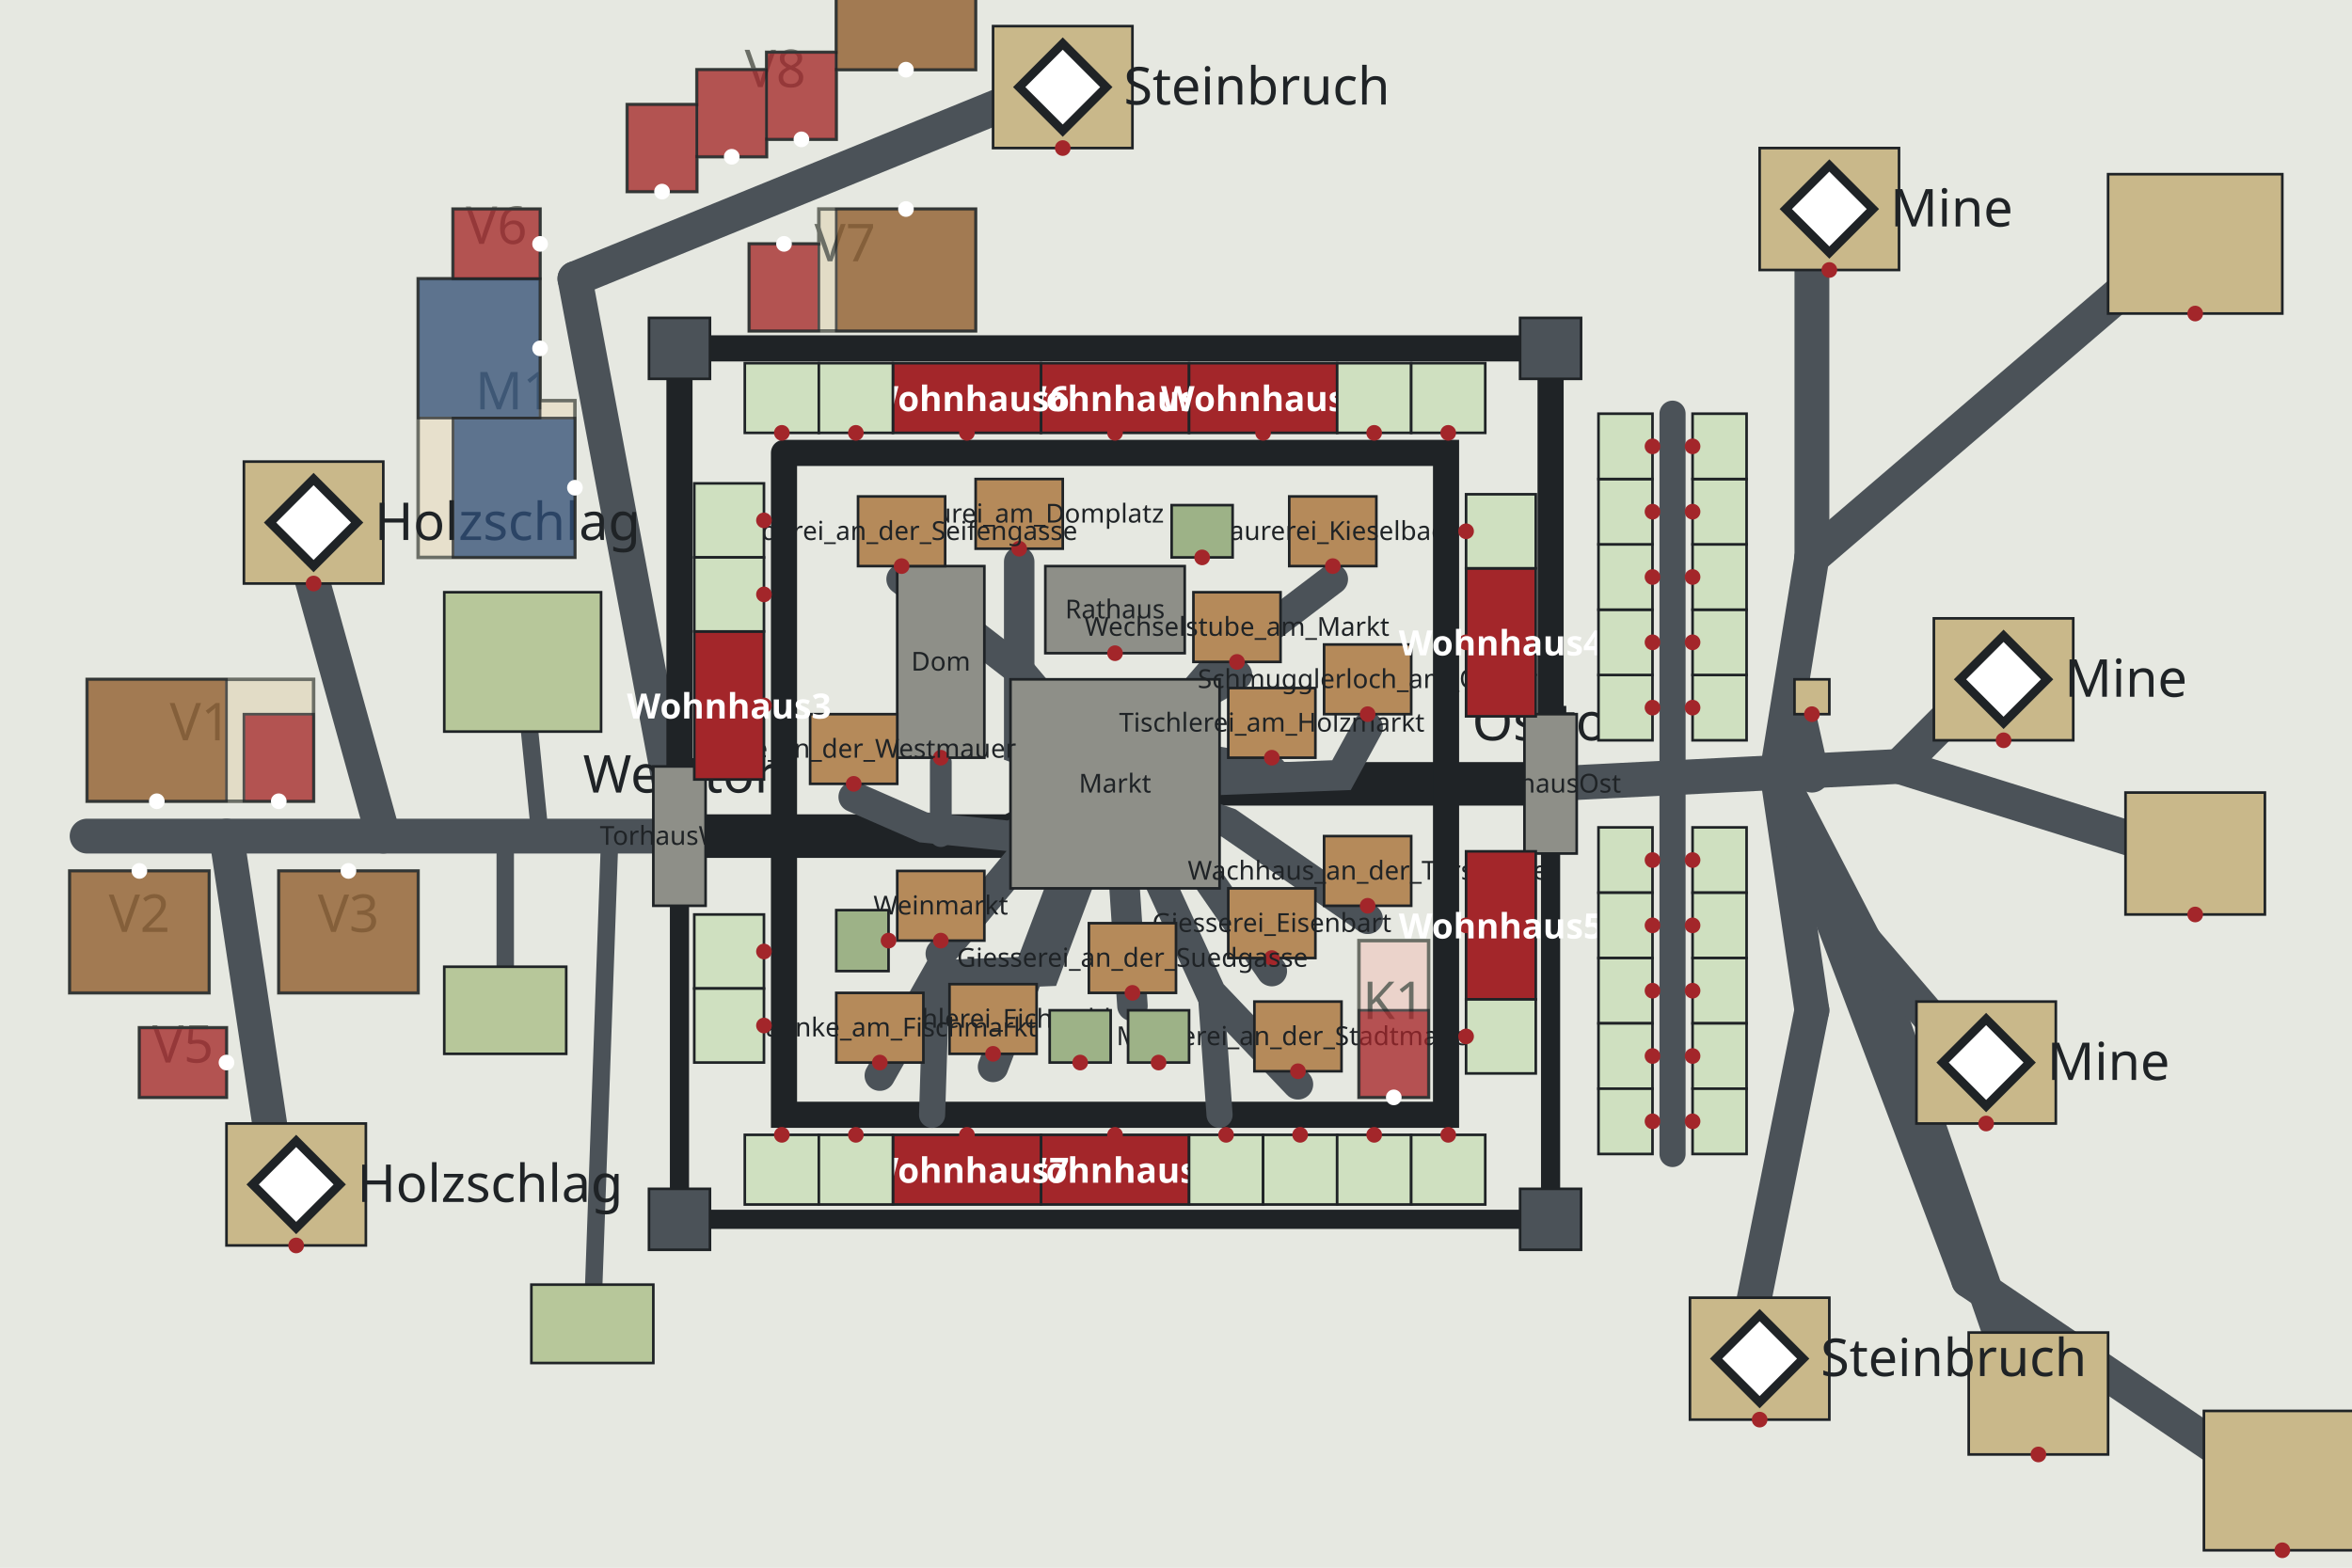
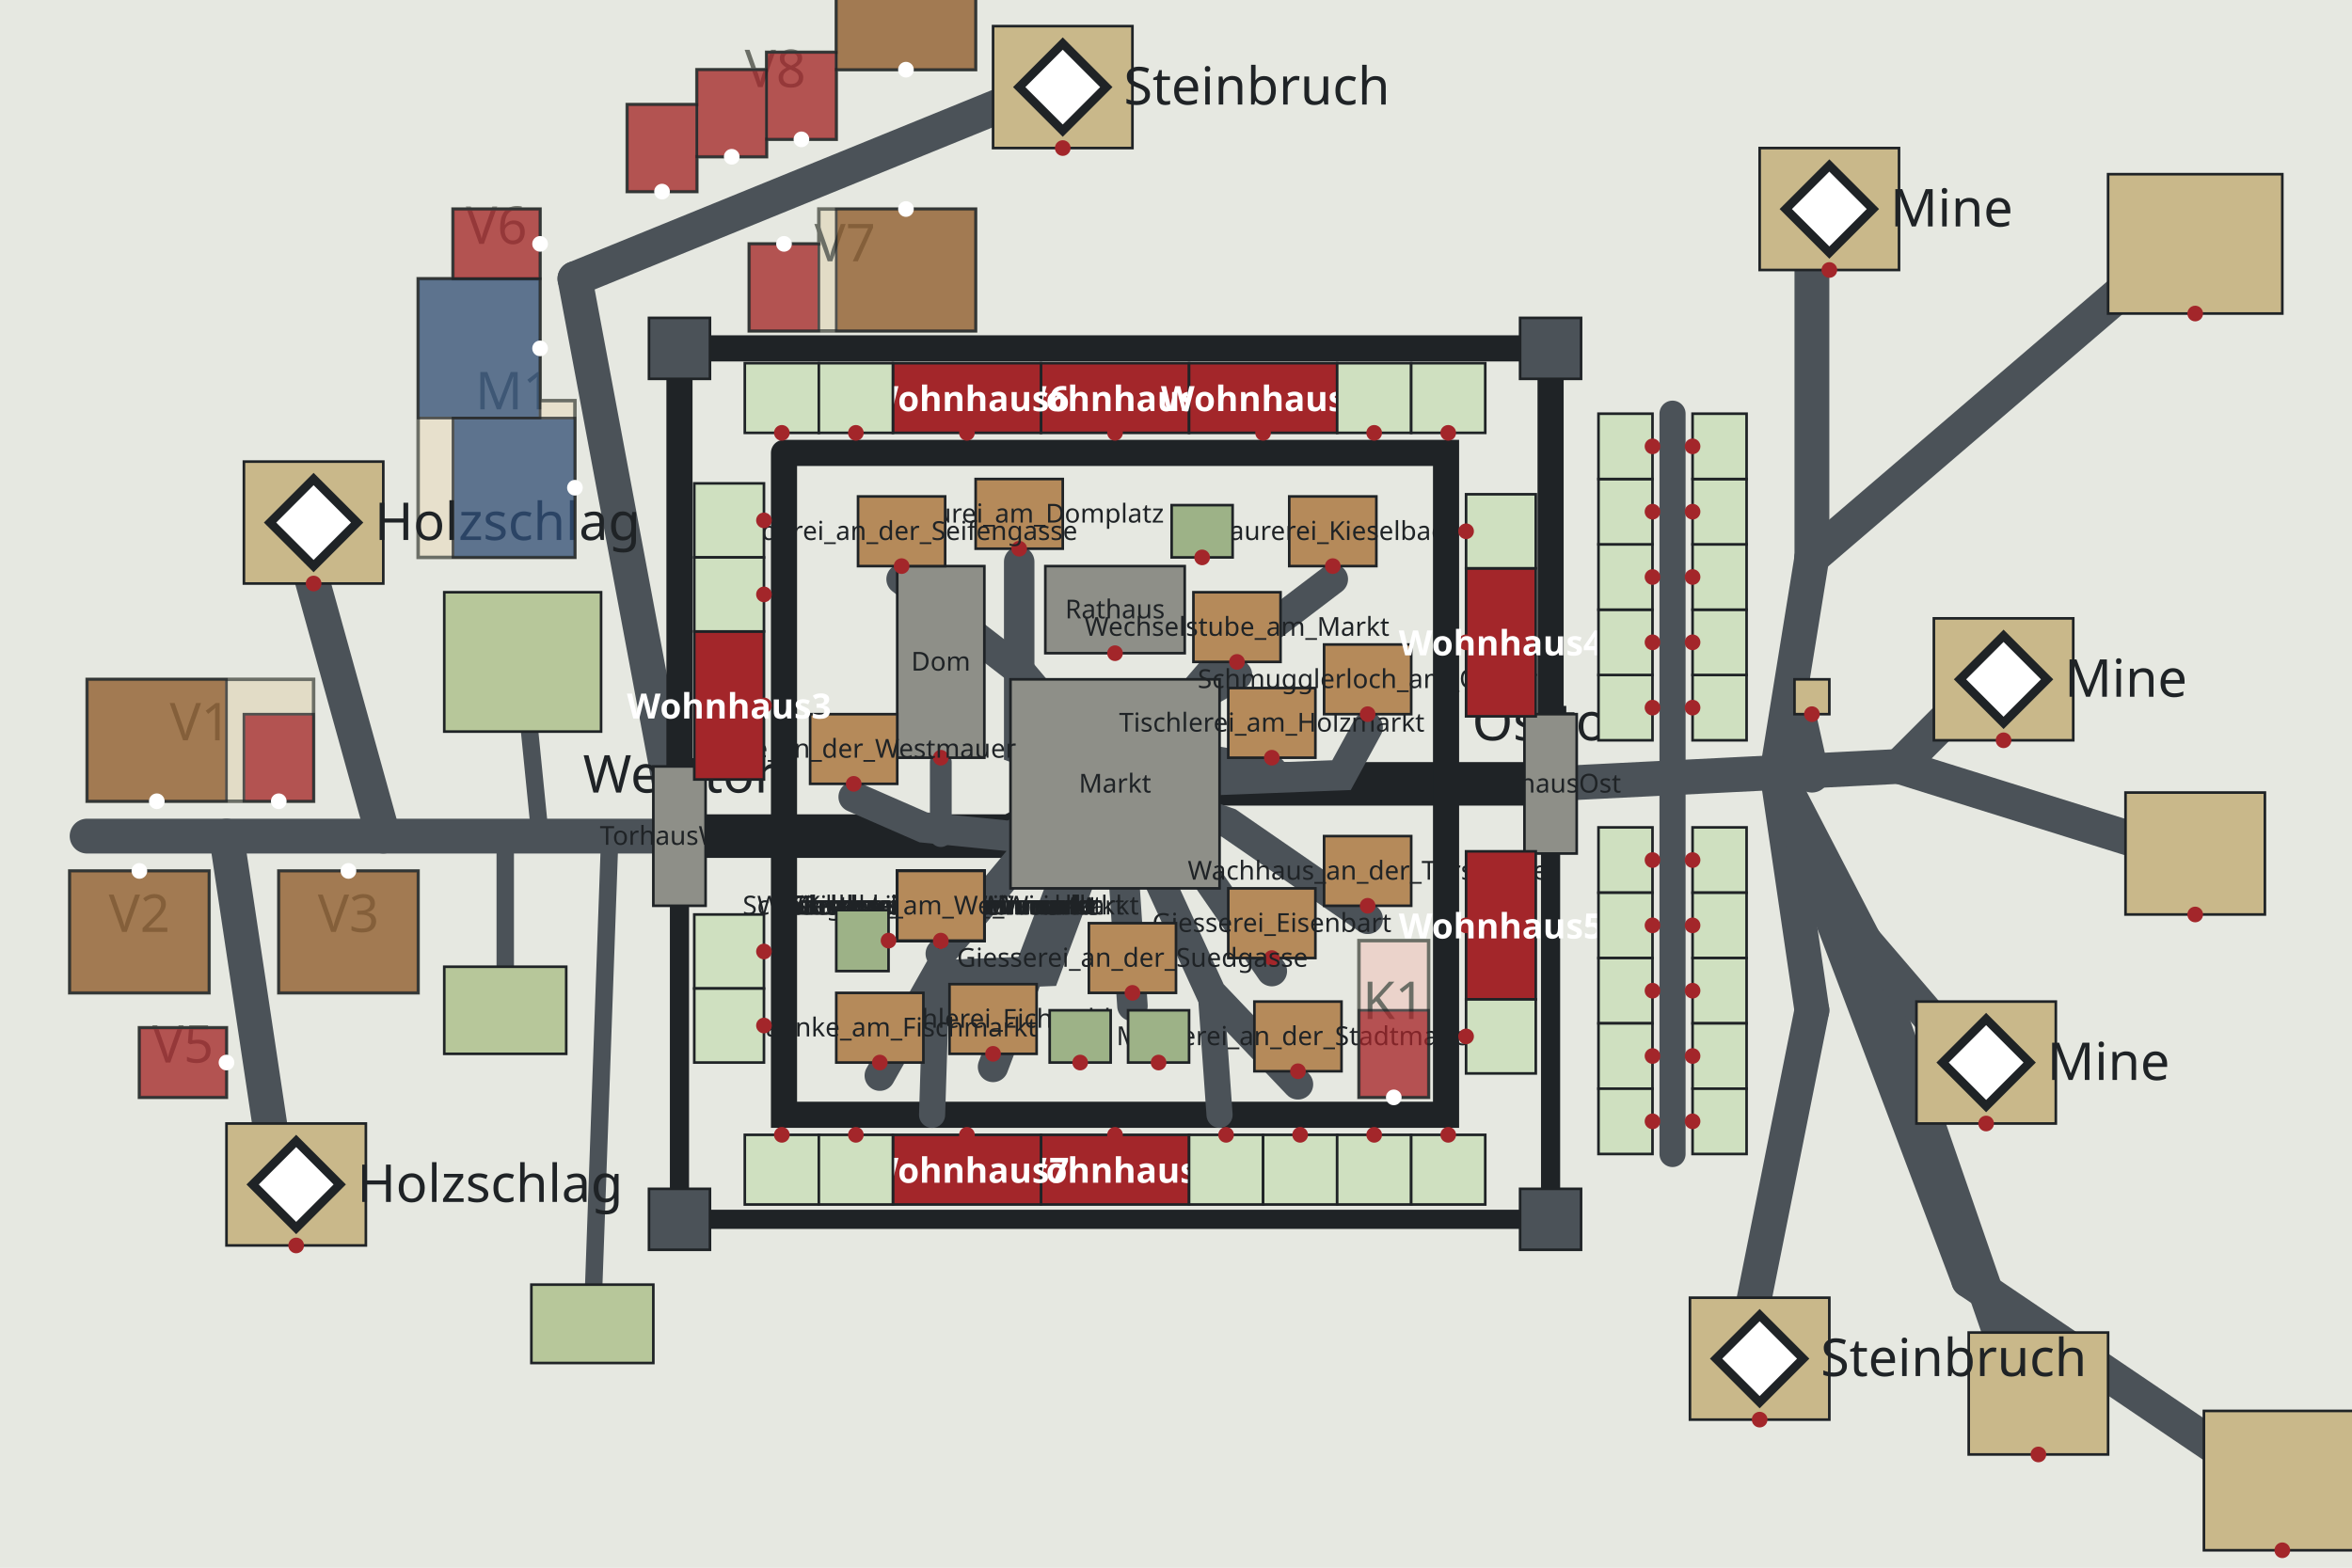
<svg xmlns="http://www.w3.org/2000/svg" viewBox="-128 -90 270 180" font-family="sans-serif">
  <rect x="-128" y="-90" width="270" height="180" fill="#E6E8E1" />
  <polygon points="28,18 36,18 36,36 28,36" fill="#EBD3CB" stroke="#6B6E66" stroke-width="0.4" />
  <polygon points="-118,-12 -92,-12 -92,2 -118,2" fill="#E2DCC6" stroke="#6B6E66" stroke-width="0.4" />
  <polygon points="-120,10 -104,10 -104,24 -120,24" fill="#E2DCC6" stroke="#6B6E66" stroke-width="0.4" />
  <polygon points="-96,10 -80,10 -80,24 -96,24" fill="#E2DCC6" stroke="#6B6E66" stroke-width="0.4" />
  <polygon points="-112,28 -102,28 -102,36 -112,36" fill="#E2DCC6" stroke="#6B6E66" stroke-width="0.4" />
  <polygon points="-80,-58 -66,-58 -66,-44 -62,-44 -62,-26 -80,-26" fill="#E7E0CC" stroke="#6B6E66" stroke-width="0.4" />
  <polygon points="-76,-66 -66,-66 -66,-58 -76,-58" fill="#E2DCC6" stroke="#6B6E66" stroke-width="0.4" />
  <polygon points="-42,-62 -34,-62 -34,-66 -16,-66 -16,-52 -42,-52" fill="#E2DCC6" stroke="#6B6E66" stroke-width="0.4" />
  <polygon points="-56,-78 -48,-78 -48,-82 -40,-82 -40,-84 -32,-84 -32,-96 -16,-96 -16,-82 -32,-82 -32,-74 -40,-74 -40,-72 -48,-72 -48,-68 -56,-68" fill="#E2DCC6" stroke="#6B6E66" stroke-width="0.4" />
  <polyline points="0,0 50,0" fill="none" stroke="#1F2326" stroke-width="5" stroke-linecap="round" />
  <polyline points="50,0 90,-2" fill="none" stroke="#4B5258" stroke-width="4" stroke-linecap="round" />
  <polyline points="0,0 -12,6 -38,6 -50,6" fill="none" stroke="#1F2326" stroke-width="5" stroke-linecap="round" />
  <polyline points="-50,6 -118,6" fill="none" stroke="#4B5258" stroke-width="4" stroke-linecap="round" />
  <polyline points="-38,-38 38,-38 38,38 -38,38 -38,-38" fill="none" stroke="#1F2326" stroke-width="3" stroke-linecap="round" />
  <polyline points="12,38 11,24" fill="none" stroke="#4B5258" stroke-width="3" stroke-linecap="round" />
  <polyline points="-21,38 -20.5,22" fill="none" stroke="#4B5258" stroke-width="3" stroke-linecap="round" />
  <polyline points="-20,-2.5 -20,6" fill="none" stroke="#4B5258" stroke-width="2.5" stroke-linecap="round" />
  <polyline points="64,-42.5 64,42.5" fill="none" stroke="#4B5258" stroke-width="3" stroke-linecap="round" />
  <polyline points="-20,19.5 -9,6.3 0,0" fill="none" stroke="#4B5258" stroke-width="3.5" stroke-linecap="round" />
  <polyline points="18,21.5 8.1,7.2 0,0" fill="none" stroke="#4B5258" stroke-width="3.5" stroke-linecap="round" />
  <polyline points="2,25.5 0.9,9 0,0" fill="none" stroke="#4B5258" stroke-width="3.5" stroke-linecap="round" />
  <polyline points="-14,32.5 -6.3,12.15 0,0" fill="none" stroke="#4B5258" stroke-width="3.5" stroke-linecap="round" />
  <polyline points="18,-1.5 8.1,-3.15 0,0" fill="none" stroke="#4B5258" stroke-width="3.5" stroke-linecap="round" />
  <polyline points="25,-23.5 11.25,-13.05 0,0" fill="none" stroke="#4B5258" stroke-width="3.5" stroke-linecap="round" />
  <polyline points="21,34.5 11,24 0,0" fill="none" stroke="#4B5258" stroke-width="3.5" stroke-linecap="round" />
  <polyline points="-11,-25.5 -11,-4 0,0" fill="none" stroke="#4B5258" stroke-width="3.5" stroke-linecap="round" />
  <polyline points="-27,33.5 -20.5,22 -8,21.5 0,0" fill="none" stroke="#4B5258" stroke-width="3.5" stroke-linecap="round" />
  <polyline points="29,15.5 13.05,4.5 0,0" fill="none" stroke="#4B5258" stroke-width="3.5" stroke-linecap="round" />
  <polyline points="14,-12.5 6.3,-8.1 0,0" fill="none" stroke="#4B5258" stroke-width="3.5" stroke-linecap="round" />
  <polyline points="-24.5,-23.5 -11,-13.05 0,0" fill="none" stroke="#4B5258" stroke-width="3.5" stroke-linecap="round" />
  <polyline points="29,-6.5 26,-1 0,0" fill="none" stroke="#4B5258" stroke-width="3.5" stroke-linecap="round" />
  <polyline points="-30,1.5 -22,5 -12,6 0,0" fill="none" stroke="#4B5258" stroke-width="3.5" stroke-linecap="round" />
  <polyline points="76,-1.3 80,26" fill="none" stroke="#4B5258" stroke-width="4" stroke-linecap="round" />
  <polyline points="80,26 72,66" fill="none" stroke="#4B5258" stroke-width="4" stroke-linecap="round" />
  <polyline points="-50,6 -62,-58" fill="none" stroke="#4B5258" stroke-width="4" stroke-linecap="round" />
  <polyline points="-62,-58 -8,-80" fill="none" stroke="#4B5258" stroke-width="4" stroke-linecap="round" />
  <polyline points="76,-1.3 86,18" fill="none" stroke="#4B5258" stroke-width="4" stroke-linecap="round" />
  <polyline points="86,18 104,70" fill="none" stroke="#4B5258" stroke-width="4" stroke-linecap="round" />
  <polyline points="76,-1.3 80,-26" fill="none" stroke="#4B5258" stroke-width="4" stroke-linecap="round" />
  <polyline points="80,-26 122,-62" fill="none" stroke="#4B5258" stroke-width="4" stroke-linecap="round" />
  <polyline points="90,-2 122,8" fill="none" stroke="#4B5258" stroke-width="4" stroke-linecap="round" />
  <polyline points="80,-1 78,-10" fill="none" stroke="#4B5258" stroke-width="4" stroke-linecap="round" />
  <polyline points="76,-1.3 98,57" fill="none" stroke="#4B5258" stroke-width="4" stroke-linecap="round" />
  <polyline points="98,57 132,80" fill="none" stroke="#4B5258" stroke-width="4" stroke-linecap="round" />
  <polyline points="90,-2 100,-12" fill="none" stroke="#4B5258" stroke-width="4" stroke-linecap="round" />
  <polyline points="86,18 98,32" fill="none" stroke="#4B5258" stroke-width="4" stroke-linecap="round" />
  <polyline points="80,-26 80,-66" fill="none" stroke="#4B5258" stroke-width="4" stroke-linecap="round" />
  <polyline points="-84,6 -94,-30" fill="none" stroke="#4B5258" stroke-width="4" stroke-linecap="round" />
  <polyline points="-102,6 -96,46" fill="none" stroke="#4B5258" stroke-width="4" stroke-linecap="round" />
  <polyline points="-70,6 -70,26" fill="none" stroke="#4B5258" stroke-width="2" stroke-linecap="round" />
  <polyline points="-58,6 -60,62" fill="none" stroke="#4B5258" stroke-width="2" stroke-linecap="round" />
  <polyline points="-66,6 -68,-14" fill="none" stroke="#4B5258" stroke-width="2" stroke-linecap="round" />
  <polyline points="50,-4 50,-50 -50,-50 -50,2" fill="none" stroke="#1F2326" stroke-width="3" />
  <polyline points="-50,10 -50,50 50,50 50,4" fill="none" stroke="#1F2326" stroke-width="2.2" />
  <rect x="47" y="-3" width="6" height="6" fill="#1F2326" />
  <text x="50" y="-5" font-size="6" text-anchor="middle" fill="#1F2326">Osttor</text>
  <rect x="-53" y="3" width="6" height="6" fill="#1F2326" />
  <text x="-50" y="1" font-size="6" text-anchor="middle" fill="#1F2326">Westtor</text>
  <rect x="-12" y="-12" width="24" height="24" fill="#8E8F88" stroke="#1F2326" stroke-width="0.3" />
  <text x="0" y="1" font-size="3" text-anchor="middle" fill="#1F2326">Markt</text>
  <rect x="-8" y="-25" width="16" height="10" fill="#8E8F88" stroke="#1F2326" stroke-width="0.3" />
  <circle cx="0" cy="-15" r="0.9" fill="#A3262A" />
  <text x="0" y="-19" font-size="3" text-anchor="middle" fill="#1F2326">Rathaus</text>
  <rect x="-25" y="-25" width="10" height="22" fill="#8E8F88" stroke="#1F2326" stroke-width="0.3" />
  <circle cx="-20" cy="-3" r="0.9" fill="#A3262A" />
  <text x="-20" y="-13" font-size="3" text-anchor="middle" fill="#1F2326">Dom</text>
  <rect x="47" y="-8" width="6" height="16" fill="#8E8F88" stroke="#1F2326" stroke-width="0.3" />
  <text x="50" y="1" font-size="3" text-anchor="middle" fill="#1F2326">TorhausOst</text>
  <rect x="-53" y="-2" width="6" height="16" fill="#8E8F88" stroke="#1F2326" stroke-width="0.3" />
  <text x="-50" y="7" font-size="3" text-anchor="middle" fill="#1F2326">TorhausWest</text>
  <rect x="-53.5" y="-53.5" width="7" height="7" fill="#4B5258" stroke="#1F2326" stroke-width="0.3" />
  <rect x="46.5" y="-53.5" width="7" height="7" fill="#4B5258" stroke="#1F2326" stroke-width="0.3" />
  <rect x="-53.5" y="46.5" width="7" height="7" fill="#4B5258" stroke="#1F2326" stroke-width="0.3" />
  <rect x="46.5" y="46.5" width="7" height="7" fill="#4B5258" stroke="#1F2326" stroke-width="0.3" />
  <rect x="-25" y="10" width="10" height="8" fill="#B58A5A" stroke="#1F2326" stroke-width="0.3" />
  <circle cx="-20" cy="18" r="0.9" fill="#A3262A" />
-   <text x="-20" y="15" font-size="3" text-anchor="middle" fill="#1F2326">Weinmarkt</text>
+   <text x="-20" y="15" font-size="3" text-anchor="middle" fill="#1F2326">Giesserei_am_Weinmarkt</text>
+   <rect x="-25" y="10" width="10" height="8" fill="#B58A5A" stroke="#1F2326" stroke-width="0.3" />
+   <circle cx="-20" cy="18" r="0.9" fill="#A3262A" />
+   <text x="-20" y="15" font-size="3" text-anchor="middle" fill="#1F2326">Tischlerei_am_Weinmarkt</text>
+   <rect x="-25" y="10" width="10" height="8" fill="#B58A5A" stroke="#1F2326" stroke-width="0.3" />
+   <circle cx="-20" cy="18" r="0.9" fill="#A3262A" />
+   <text x="-20" y="15" font-size="3" text-anchor="middle" fill="#1F2326">Maurerei_am_Weinmarkt</text>
+   <rect x="-25" y="10" width="10" height="8" fill="#B58A5A" stroke="#1F2326" stroke-width="0.3" />
+   <circle cx="-20" cy="18" r="0.9" fill="#A3262A" />
+   <text x="-20" y="15" font-size="3" text-anchor="middle" fill="#1F2326">Tinkturei_am_Weinmarkt</text>
+   <rect x="-25" y="10" width="10" height="8" fill="#B58A5A" stroke="#1F2326" stroke-width="0.3" />
+   <circle cx="-20" cy="18" r="0.9" fill="#A3262A" />
+   <text x="-20" y="15" font-size="3" text-anchor="middle" fill="#1F2326">Schaenke_am_Weinmarkt</text>
+   <rect x="-25" y="10" width="10" height="8" fill="#B58A5A" stroke="#1F2326" stroke-width="0.3" />
+   <circle cx="-20" cy="18" r="0.9" fill="#A3262A" />
+   <text x="-20" y="15" font-size="3" text-anchor="middle" fill="#1F2326">Kirche_am_Weinmarkt</text>
+   <rect x="-25" y="10" width="10" height="8" fill="#B58A5A" stroke="#1F2326" stroke-width="0.3" />
+   <circle cx="-20" cy="18" r="0.9" fill="#A3262A" />
+   <text x="-20" y="15" font-size="3" text-anchor="middle" fill="#1F2326">Schmugglerloch_am_Weinmarkt</text>
+   <rect x="-25" y="10" width="10" height="8" fill="#B58A5A" stroke="#1F2326" stroke-width="0.3" />
+   <circle cx="-20" cy="18" r="0.9" fill="#A3262A" />
+   <text x="-20" y="15" font-size="3" text-anchor="middle" fill="#1F2326">Wachhaus_am_Weinmarkt</text>
+   <rect x="-25" y="10" width="10" height="8" fill="#B58A5A" stroke="#1F2326" stroke-width="0.3" />
+   <circle cx="-20" cy="18" r="0.9" fill="#A3262A" />
+   <text x="-20" y="15" font-size="3" text-anchor="middle" fill="#1F2326">Wechselstube_am_Weinmarkt</text>
+   <rect x="-25" y="10" width="10" height="8" fill="#B58A5A" stroke="#1F2326" stroke-width="0.3" />
+   <circle cx="-20" cy="18" r="0.9" fill="#A3262A" />
+   <text x="-20" y="15" font-size="3" text-anchor="middle" fill="#1F2326">Siederei_am_Weinmarkt</text>
  <rect x="13" y="12" width="10" height="8" fill="#B58A5A" stroke="#1F2326" stroke-width="0.3" />
  <circle cx="18" cy="20" r="0.9" fill="#A3262A" />
  <text x="18" y="17" font-size="3" text-anchor="middle" fill="#1F2326">Giesserei_Eisenbart</text>
  <rect x="-3" y="16" width="10" height="8" fill="#B58A5A" stroke="#1F2326" stroke-width="0.3" />
  <circle cx="2" cy="24" r="0.9" fill="#A3262A" />
  <text x="2" y="21" font-size="3" text-anchor="middle" fill="#1F2326">Giesserei_an_der_Suedgasse</text>
  <rect x="-19" y="23" width="10" height="8" fill="#B58A5A" stroke="#1F2326" stroke-width="0.3" />
  <circle cx="-14" cy="31" r="0.9" fill="#A3262A" />
  <text x="-14" y="28" font-size="3" text-anchor="middle" fill="#1F2326">Tischlerei_Eichwald</text>
  <rect x="13" y="-11" width="10" height="8" fill="#B58A5A" stroke="#1F2326" stroke-width="0.3" />
  <circle cx="18" cy="-3" r="0.9" fill="#A3262A" />
  <text x="18" y="-6" font-size="3" text-anchor="middle" fill="#1F2326">Tischlerei_am_Holzmarkt</text>
  <rect x="20" y="-33" width="10" height="8" fill="#B58A5A" stroke="#1F2326" stroke-width="0.3" />
  <circle cx="25" cy="-25" r="0.9" fill="#A3262A" />
  <text x="25" y="-28" font-size="3" text-anchor="middle" fill="#1F2326">Maurerei_Kieselbach</text>
  <rect x="16" y="25" width="10" height="8" fill="#B58A5A" stroke="#1F2326" stroke-width="0.3" />
  <circle cx="21" cy="33" r="0.9" fill="#A3262A" />
  <text x="21" y="30" font-size="3" text-anchor="middle" fill="#1F2326">Maurerei_an_der_Stadtmauer</text>
  <rect x="-16" y="-35" width="10" height="8" fill="#B58A5A" stroke="#1F2326" stroke-width="0.3" />
  <circle cx="-11" cy="-27" r="0.9" fill="#A3262A" />
  <text x="-11" y="-30" font-size="3" text-anchor="middle" fill="#1F2326">Tinkturei_am_Domplatz</text>
  <rect x="-32" y="24" width="10" height="8" fill="#B58A5A" stroke="#1F2326" stroke-width="0.3" />
  <circle cx="-27" cy="32" r="0.9" fill="#A3262A" />
  <text x="-27" y="29" font-size="3" text-anchor="middle" fill="#1F2326">Schaenke_am_Fischmarkt</text>
  <rect x="24" y="6" width="10" height="8" fill="#B58A5A" stroke="#1F2326" stroke-width="0.3" />
  <circle cx="29" cy="14" r="0.9" fill="#A3262A" />
  <text x="29" y="11" font-size="3" text-anchor="middle" fill="#1F2326">Wachhaus_an_der_Torstrasse</text>
  <rect x="9" y="-22" width="10" height="8" fill="#B58A5A" stroke="#1F2326" stroke-width="0.3" />
  <circle cx="14" cy="-14" r="0.9" fill="#A3262A" />
  <text x="14" y="-17" font-size="3" text-anchor="middle" fill="#1F2326">Wechselstube_am_Markt</text>
  <rect x="-29.5" y="-33" width="10" height="8" fill="#B58A5A" stroke="#1F2326" stroke-width="0.3" />
  <circle cx="-24.5" cy="-25" r="0.9" fill="#A3262A" />
  <text x="-24.5" y="-28" font-size="3" text-anchor="middle" fill="#1F2326">Siederei_an_der_Seifengasse</text>
  <rect x="24" y="-16" width="10" height="8" fill="#B58A5A" stroke="#1F2326" stroke-width="0.3" />
  <circle cx="29" cy="-8" r="0.9" fill="#A3262A" />
  <text x="29" y="-11" font-size="3" text-anchor="middle" fill="#1F2326">Schmugglerloch_am_Osttor</text>
  <rect x="-35" y="-8" width="10" height="8" fill="#B58A5A" stroke="#1F2326" stroke-width="0.3" />
  <circle cx="-30" cy="0" r="0.9" fill="#A3262A" />
  <text x="-30" y="-3" font-size="3" text-anchor="middle" fill="#1F2326">Kirche_an_der_Westmauer</text>
  <rect x="66" y="59" width="16" height="14" fill="#C9B88A" stroke="#1F2326" stroke-width="0.3" />
  <circle cx="74" cy="73" r="0.9" fill="#A3262A" />
  <rect x="-14" y="-87" width="16" height="14" fill="#C9B88A" stroke="#1F2326" stroke-width="0.3" />
  <circle cx="-6" cy="-73" r="0.9" fill="#A3262A" />
  <rect x="98" y="63" width="16" height="14" fill="#C9B88A" stroke="#1F2326" stroke-width="0.3" />
  <circle cx="106" cy="77" r="0.9" fill="#A3262A" />
  <rect x="114" y="-70" width="20" height="16" fill="#C9B88A" stroke="#1F2326" stroke-width="0.3" />
  <circle cx="124" cy="-54" r="0.9" fill="#A3262A" />
  <rect x="116" y="1" width="16" height="14" fill="#C9B88A" stroke="#1F2326" stroke-width="0.3" />
  <circle cx="124" cy="15" r="0.9" fill="#A3262A" />
  <rect x="78" y="-12" width="4" height="4" fill="#C9B88A" stroke="#1F2326" stroke-width="0.3" />
  <circle cx="80" cy="-8" r="0.9" fill="#A3262A" />
  <rect x="125" y="72" width="18" height="16" fill="#C9B88A" stroke="#1F2326" stroke-width="0.3" />
  <circle cx="134" cy="88" r="0.9" fill="#A3262A" />
  <rect x="94" y="-19" width="16" height="14" fill="#C9B88A" stroke="#1F2326" stroke-width="0.3" />
  <circle cx="102" cy="-5" r="0.9" fill="#A3262A" />
  <rect x="92" y="25" width="16" height="14" fill="#C9B88A" stroke="#1F2326" stroke-width="0.3" />
  <circle cx="100" cy="39" r="0.9" fill="#A3262A" />
  <rect x="74" y="-73" width="16" height="14" fill="#C9B88A" stroke="#1F2326" stroke-width="0.3" />
  <circle cx="82" cy="-59" r="0.9" fill="#A3262A" />
  <rect x="-100" y="-37" width="16" height="14" fill="#C9B88A" stroke="#1F2326" stroke-width="0.3" />
  <circle cx="-92" cy="-23" r="0.9" fill="#A3262A" />
  <rect x="-102" y="39" width="16" height="14" fill="#C9B88A" stroke="#1F2326" stroke-width="0.3" />
  <circle cx="-94" cy="53" r="0.9" fill="#A3262A" />
  <rect x="-77" y="21" width="14" height="10" fill="#B7C79A" stroke="#1F2326" stroke-width="0.3" />
  <rect x="-67" y="57.5" width="14" height="9" fill="#B7C79A" stroke="#1F2326" stroke-width="0.3" />
  <rect x="-77" y="-22" width="18" height="16" fill="#B7C79A" stroke="#1F2326" stroke-width="0.3" />
  <rect x="6.5" y="-32" width="7" height="6" fill="#9DB287" stroke="#1F2326" stroke-width="0.3" />
  <circle cx="10" cy="-26" r="0.9" fill="#A3262A" />
  <rect x="-7.5" y="26" width="7" height="6" fill="#9DB287" stroke="#1F2326" stroke-width="0.3" />
  <circle cx="-4" cy="32" r="0.9" fill="#A3262A" />
  <rect x="1.5" y="26" width="7" height="6" fill="#9DB287" stroke="#1F2326" stroke-width="0.3" />
  <circle cx="5" cy="32" r="0.9" fill="#A3262A" />
  <rect x="-32" y="14.5" width="6" height="7" fill="#9DB287" stroke="#1F2326" stroke-width="0.3" />
  <circle cx="-26" cy="18" r="0.9" fill="#A3262A" />
  <rect x="-8.5" y="-48.3" width="17" height="8" fill="#A3262A" stroke="#1F2326" stroke-width="0.3" />
  <circle cx="0" cy="-40.3" r="0.9" fill="#A3262A" />
  <text x="0" y="-42.8" font-size="4" text-anchor="middle" fill="#fff" font-weight="bold">Wohnhaus1</text>
  <rect x="-8.5" y="40.3" width="17" height="8" fill="#A3262A" stroke="#1F2326" stroke-width="0.3" />
  <circle cx="0" cy="40.3" r="0.9" fill="#A3262A" />
  <text x="0" y="45.8" font-size="4" text-anchor="middle" fill="#fff" font-weight="bold">Wohnhaus2</text>
  <rect x="-48.3" y="-17.5" width="8" height="17" fill="#A3262A" stroke="#1F2326" stroke-width="0.3" />
  <circle cx="-40.3" cy="-9" r="0.9" fill="#A3262A" />
  <text x="-44.3" y="-7.5" font-size="4" text-anchor="middle" fill="#fff" font-weight="bold">Wohnhaus3</text>
  <rect x="40.3" y="-24.75" width="8" height="17" fill="#A3262A" stroke="#1F2326" stroke-width="0.3" />
  <circle cx="40.3" cy="-16.25" r="0.9" fill="#A3262A" />
  <text x="44.3" y="-14.75" font-size="4" text-anchor="middle" fill="#fff" font-weight="bold">Wohnhaus4</text>
  <rect x="40.3" y="7.75" width="8" height="17" fill="#A3262A" stroke="#1F2326" stroke-width="0.3" />
  <circle cx="40.3" cy="16.25" r="0.9" fill="#A3262A" />
  <text x="44.3" y="17.75" font-size="4" text-anchor="middle" fill="#fff" font-weight="bold">Wohnhaus5</text>
  <rect x="-25.5" y="-48.3" width="17" height="8" fill="#A3262A" stroke="#1F2326" stroke-width="0.3" />
  <circle cx="-17" cy="-40.3" r="0.9" fill="#A3262A" />
  <text x="-17" y="-42.8" font-size="4" text-anchor="middle" fill="#fff" font-weight="bold">Wohnhaus6</text>
  <rect x="-25.5" y="40.3" width="17" height="8" fill="#A3262A" stroke="#1F2326" stroke-width="0.3" />
  <circle cx="-17" cy="40.3" r="0.9" fill="#A3262A" />
  <text x="-17" y="45.8" font-size="4" text-anchor="middle" fill="#fff" font-weight="bold">Wohnhaus7</text>
  <rect x="8.5" y="-48.3" width="17" height="8" fill="#A3262A" stroke="#1F2326" stroke-width="0.3" />
  <circle cx="17" cy="-40.3" r="0.9" fill="#A3262A" />
  <text x="17" y="-42.8" font-size="4" text-anchor="middle" fill="#fff" font-weight="bold">Wohnhaus8</text>
  <rect x="-42.5" y="-48.3" width="8.5" height="8" fill="#CFE0C0" stroke="#1F2326" stroke-width="0.3" />
  <circle cx="-38.25" cy="-40.3" r="0.9" fill="#A3262A" />
  <rect x="-34" y="-48.3" width="8.5" height="8" fill="#CFE0C0" stroke="#1F2326" stroke-width="0.3" />
  <circle cx="-29.75" cy="-40.3" r="0.9" fill="#A3262A" />
  <rect x="25.5" y="-48.3" width="8.5" height="8" fill="#CFE0C0" stroke="#1F2326" stroke-width="0.3" />
  <circle cx="29.75" cy="-40.3" r="0.9" fill="#A3262A" />
  <rect x="34" y="-48.3" width="8.5" height="8" fill="#CFE0C0" stroke="#1F2326" stroke-width="0.3" />
  <circle cx="38.25" cy="-40.3" r="0.9" fill="#A3262A" />
  <rect x="-42.5" y="40.3" width="8.5" height="8" fill="#CFE0C0" stroke="#1F2326" stroke-width="0.3" />
  <circle cx="-38.25" cy="40.3" r="0.9" fill="#A3262A" />
  <rect x="-34" y="40.3" width="8.5" height="8" fill="#CFE0C0" stroke="#1F2326" stroke-width="0.3" />
  <circle cx="-29.75" cy="40.3" r="0.9" fill="#A3262A" />
  <rect x="8.5" y="40.3" width="8.5" height="8" fill="#CFE0C0" stroke="#1F2326" stroke-width="0.3" />
  <circle cx="12.75" cy="40.3" r="0.9" fill="#A3262A" />
  <rect x="17" y="40.3" width="8.5" height="8" fill="#CFE0C0" stroke="#1F2326" stroke-width="0.3" />
  <circle cx="21.25" cy="40.3" r="0.9" fill="#A3262A" />
  <rect x="25.5" y="40.3" width="8.5" height="8" fill="#CFE0C0" stroke="#1F2326" stroke-width="0.3" />
  <circle cx="29.75" cy="40.3" r="0.9" fill="#A3262A" />
  <rect x="34" y="40.3" width="8.5" height="8" fill="#CFE0C0" stroke="#1F2326" stroke-width="0.3" />
  <circle cx="38.25" cy="40.3" r="0.9" fill="#A3262A" />
  <rect x="40.3" y="-33.25" width="8" height="8.5" fill="#CFE0C0" stroke="#1F2326" stroke-width="0.3" />
  <circle cx="40.3" cy="-29" r="0.9" fill="#A3262A" />
  <rect x="40.3" y="24.75" width="8" height="8.5" fill="#CFE0C0" stroke="#1F2326" stroke-width="0.3" />
  <circle cx="40.3" cy="29" r="0.9" fill="#A3262A" />
  <rect x="-48.3" y="-34.5" width="8" height="8.5" fill="#CFE0C0" stroke="#1F2326" stroke-width="0.3" />
  <circle cx="-40.3" cy="-30.25" r="0.9" fill="#A3262A" />
  <rect x="-48.3" y="-26" width="8" height="8.5" fill="#CFE0C0" stroke="#1F2326" stroke-width="0.3" />
  <circle cx="-40.3" cy="-21.75" r="0.9" fill="#A3262A" />
  <rect x="-48.3" y="15" width="8" height="8.5" fill="#CFE0C0" stroke="#1F2326" stroke-width="0.3" />
  <circle cx="-40.3" cy="19.25" r="0.9" fill="#A3262A" />
  <rect x="-48.3" y="23.5" width="8" height="8.5" fill="#CFE0C0" stroke="#1F2326" stroke-width="0.3" />
  <circle cx="-40.3" cy="27.75" r="0.9" fill="#A3262A" />
  <rect x="55.5" y="-12.5" width="6.2" height="7.5" fill="#CFE0C0" stroke="#1F2326" stroke-width="0.3" />
  <circle cx="61.7" cy="-8.75" r="0.9" fill="#A3262A" />
  <rect x="55.5" y="5" width="6.2" height="7.5" fill="#CFE0C0" stroke="#1F2326" stroke-width="0.3" />
  <circle cx="61.7" cy="8.75" r="0.9" fill="#A3262A" />
  <rect x="66.3" y="-12.5" width="6.2" height="7.5" fill="#CFE0C0" stroke="#1F2326" stroke-width="0.3" />
  <circle cx="66.3" cy="-8.75" r="0.9" fill="#A3262A" />
  <rect x="66.3" y="5" width="6.2" height="7.5" fill="#CFE0C0" stroke="#1F2326" stroke-width="0.3" />
  <circle cx="66.3" cy="8.75" r="0.9" fill="#A3262A" />
  <rect x="55.5" y="-20" width="6.2" height="7.5" fill="#CFE0C0" stroke="#1F2326" stroke-width="0.3" />
  <circle cx="61.7" cy="-16.25" r="0.9" fill="#A3262A" />
  <rect x="55.5" y="12.5" width="6.2" height="7.5" fill="#CFE0C0" stroke="#1F2326" stroke-width="0.3" />
  <circle cx="61.7" cy="16.25" r="0.9" fill="#A3262A" />
  <rect x="66.3" y="-20" width="6.2" height="7.5" fill="#CFE0C0" stroke="#1F2326" stroke-width="0.3" />
  <circle cx="66.3" cy="-16.25" r="0.9" fill="#A3262A" />
  <rect x="66.3" y="12.5" width="6.2" height="7.5" fill="#CFE0C0" stroke="#1F2326" stroke-width="0.3" />
  <circle cx="66.3" cy="16.25" r="0.9" fill="#A3262A" />
  <rect x="55.5" y="-27.5" width="6.2" height="7.5" fill="#CFE0C0" stroke="#1F2326" stroke-width="0.3" />
  <circle cx="61.7" cy="-23.75" r="0.9" fill="#A3262A" />
  <rect x="55.5" y="20" width="6.2" height="7.5" fill="#CFE0C0" stroke="#1F2326" stroke-width="0.3" />
  <circle cx="61.7" cy="23.75" r="0.9" fill="#A3262A" />
  <rect x="66.3" y="-27.5" width="6.2" height="7.5" fill="#CFE0C0" stroke="#1F2326" stroke-width="0.3" />
  <circle cx="66.3" cy="-23.75" r="0.9" fill="#A3262A" />
  <rect x="66.3" y="20" width="6.2" height="7.5" fill="#CFE0C0" stroke="#1F2326" stroke-width="0.3" />
  <circle cx="66.3" cy="23.75" r="0.9" fill="#A3262A" />
  <rect x="55.5" y="-35" width="6.2" height="7.5" fill="#CFE0C0" stroke="#1F2326" stroke-width="0.3" />
  <circle cx="61.7" cy="-31.25" r="0.9" fill="#A3262A" />
  <rect x="55.5" y="27.5" width="6.2" height="7.5" fill="#CFE0C0" stroke="#1F2326" stroke-width="0.3" />
  <circle cx="61.7" cy="31.25" r="0.9" fill="#A3262A" />
  <rect x="66.3" y="-35" width="6.2" height="7.5" fill="#CFE0C0" stroke="#1F2326" stroke-width="0.3" />
  <circle cx="66.3" cy="-31.25" r="0.9" fill="#A3262A" />
  <rect x="66.3" y="27.5" width="6.2" height="7.5" fill="#CFE0C0" stroke="#1F2326" stroke-width="0.3" />
  <circle cx="66.3" cy="31.25" r="0.9" fill="#A3262A" />
  <rect x="55.5" y="-42.5" width="6.2" height="7.5" fill="#CFE0C0" stroke="#1F2326" stroke-width="0.3" />
  <circle cx="61.7" cy="-38.75" r="0.9" fill="#A3262A" />
  <rect x="55.5" y="35" width="6.2" height="7.5" fill="#CFE0C0" stroke="#1F2326" stroke-width="0.3" />
  <circle cx="61.7" cy="38.75" r="0.9" fill="#A3262A" />
  <rect x="66.3" y="-42.5" width="6.2" height="7.5" fill="#CFE0C0" stroke="#1F2326" stroke-width="0.3" />
  <circle cx="66.3" cy="-38.75" r="0.9" fill="#A3262A" />
  <rect x="66.3" y="35" width="6.2" height="7.5" fill="#CFE0C0" stroke="#1F2326" stroke-width="0.3" />
  <circle cx="66.3" cy="38.75" r="0.9" fill="#A3262A" />
  <polygon points="74,61 79,66 74,71 69,66" fill="#FFFFFF" stroke="#1F2326" />
  <text x="81" y="68" font-size="6" fill="#1F2326">Steinbruch</text>
  <polygon points="-6,-85 -1,-80 -6,-75 -11,-80" fill="#FFFFFF" stroke="#1F2326" />
  <text x="1" y="-78" font-size="6" fill="#1F2326">Steinbruch</text>
  <polygon points="102,-17 107,-12 102,-7 97,-12" fill="#FFFFFF" stroke="#1F2326" />
  <text x="109" y="-10" font-size="6" fill="#1F2326">Mine</text>
  <polygon points="100,27 105,32 100,37 95,32" fill="#FFFFFF" stroke="#1F2326" />
  <text x="107" y="34" font-size="6" fill="#1F2326">Mine</text>
  <polygon points="82,-71 87,-66 82,-61 77,-66" fill="#FFFFFF" stroke="#1F2326" />
  <text x="89" y="-64" font-size="6" fill="#1F2326">Mine</text>
  <polygon points="-92,-35 -87,-30 -92,-25 -97,-30" fill="#FFFFFF" stroke="#1F2326" />
  <text x="-85" y="-28" font-size="6" fill="#1F2326">Holzschlag</text>
  <polygon points="-94,41 -89,46 -94,51 -99,46" fill="#FFFFFF" stroke="#1F2326" />
  <text x="-87" y="48" font-size="6" fill="#1F2326">Holzschlag</text>
  <text x="32" y="27" font-size="6" text-anchor="middle" fill="#6B6E66">K1</text>
  <text x="-105" y="-5" font-size="6" text-anchor="middle" fill="#6B6E66">V1</text>
  <text x="-112" y="17" font-size="6" text-anchor="middle" fill="#6B6E66">V2</text>
  <text x="-88" y="17" font-size="6" text-anchor="middle" fill="#6B6E66">V3</text>
  <text x="-107" y="32" font-size="6" text-anchor="middle" fill="#6B6E66">V5</text>
  <text x="-69" y="-43" font-size="6" text-anchor="middle" fill="#6B6E66">M1</text>
  <text x="-71" y="-62" font-size="6" text-anchor="middle" fill="#6B6E66">V6</text>
  <text x="-31" y="-60" font-size="6" text-anchor="middle" fill="#6B6E66">V7</text>
  <text x="-39" y="-80" font-size="6" text-anchor="middle" fill="#6B6E66">V8</text>
  <rect x="-118" y="-12" width="16" height="14" fill="#8C5A2B" opacity="0.75" stroke="#1F2326" stroke-width="0.3" />
  <circle cx="-110" cy="2" r="0.9" fill="#fff" />
  <rect x="-100" y="-8" width="8" height="10" fill="#A3262A" opacity="0.75" stroke="#1F2326" stroke-width="0.3" />
  <circle cx="-96" cy="2" r="0.9" fill="#fff" />
  <rect x="-120" y="10" width="16" height="14" fill="#8C5A2B" opacity="0.75" stroke="#1F2326" stroke-width="0.3" />
  <circle cx="-112" cy="10" r="0.9" fill="#fff" />
  <rect x="-96" y="10" width="16" height="14" fill="#8C5A2B" opacity="0.75" stroke="#1F2326" stroke-width="0.3" />
  <circle cx="-88" cy="10" r="0.9" fill="#fff" />
  <rect x="-112" y="28" width="10" height="8" fill="#A3262A" opacity="0.75" stroke="#1F2326" stroke-width="0.3" />
  <circle cx="-102" cy="32" r="0.9" fill="#fff" />
  <rect x="-80" y="-58" width="14" height="16" fill="#2F4F7A" opacity="0.75" stroke="#1F2326" stroke-width="0.3" />
  <circle cx="-66" cy="-50" r="0.9" fill="#fff" />
  <rect x="-76" y="-42" width="14" height="16" fill="#2F4F7A" opacity="0.75" stroke="#1F2326" stroke-width="0.3" />
  <circle cx="-62" cy="-34" r="0.9" fill="#fff" />
  <rect x="-76" y="-66" width="10" height="8" fill="#A3262A" opacity="0.75" stroke="#1F2326" stroke-width="0.3" />
  <circle cx="-66" cy="-62" r="0.9" fill="#fff" />
  <rect x="-32" y="-66" width="16" height="14" fill="#8C5A2B" opacity="0.75" stroke="#1F2326" stroke-width="0.3" />
  <circle cx="-24" cy="-66" r="0.9" fill="#fff" />
  <rect x="-42" y="-62" width="8" height="10" fill="#A3262A" opacity="0.75" stroke="#1F2326" stroke-width="0.3" />
  <circle cx="-38" cy="-62" r="0.9" fill="#fff" />
  <rect x="-56" y="-78" width="8" height="10" fill="#A3262A" opacity="0.75" stroke="#1F2326" stroke-width="0.3" />
  <circle cx="-52" cy="-68" r="0.9" fill="#fff" />
  <rect x="-48" y="-82" width="8" height="10" fill="#A3262A" opacity="0.75" stroke="#1F2326" stroke-width="0.3" />
  <circle cx="-44" cy="-72" r="0.9" fill="#fff" />
  <rect x="-40" y="-84" width="8" height="10" fill="#A3262A" opacity="0.75" stroke="#1F2326" stroke-width="0.3" />
  <circle cx="-36" cy="-74" r="0.9" fill="#fff" />
  <rect x="-32" y="-96" width="16" height="14" fill="#8C5A2B" opacity="0.75" stroke="#1F2326" stroke-width="0.3" />
  <circle cx="-24" cy="-82" r="0.9" fill="#fff" />
  <rect x="28" y="26" width="8" height="10" fill="#A3262A" opacity="0.75" stroke="#1F2326" stroke-width="0.3" />
  <circle cx="32" cy="36" r="0.9" fill="#fff" />
</svg>
